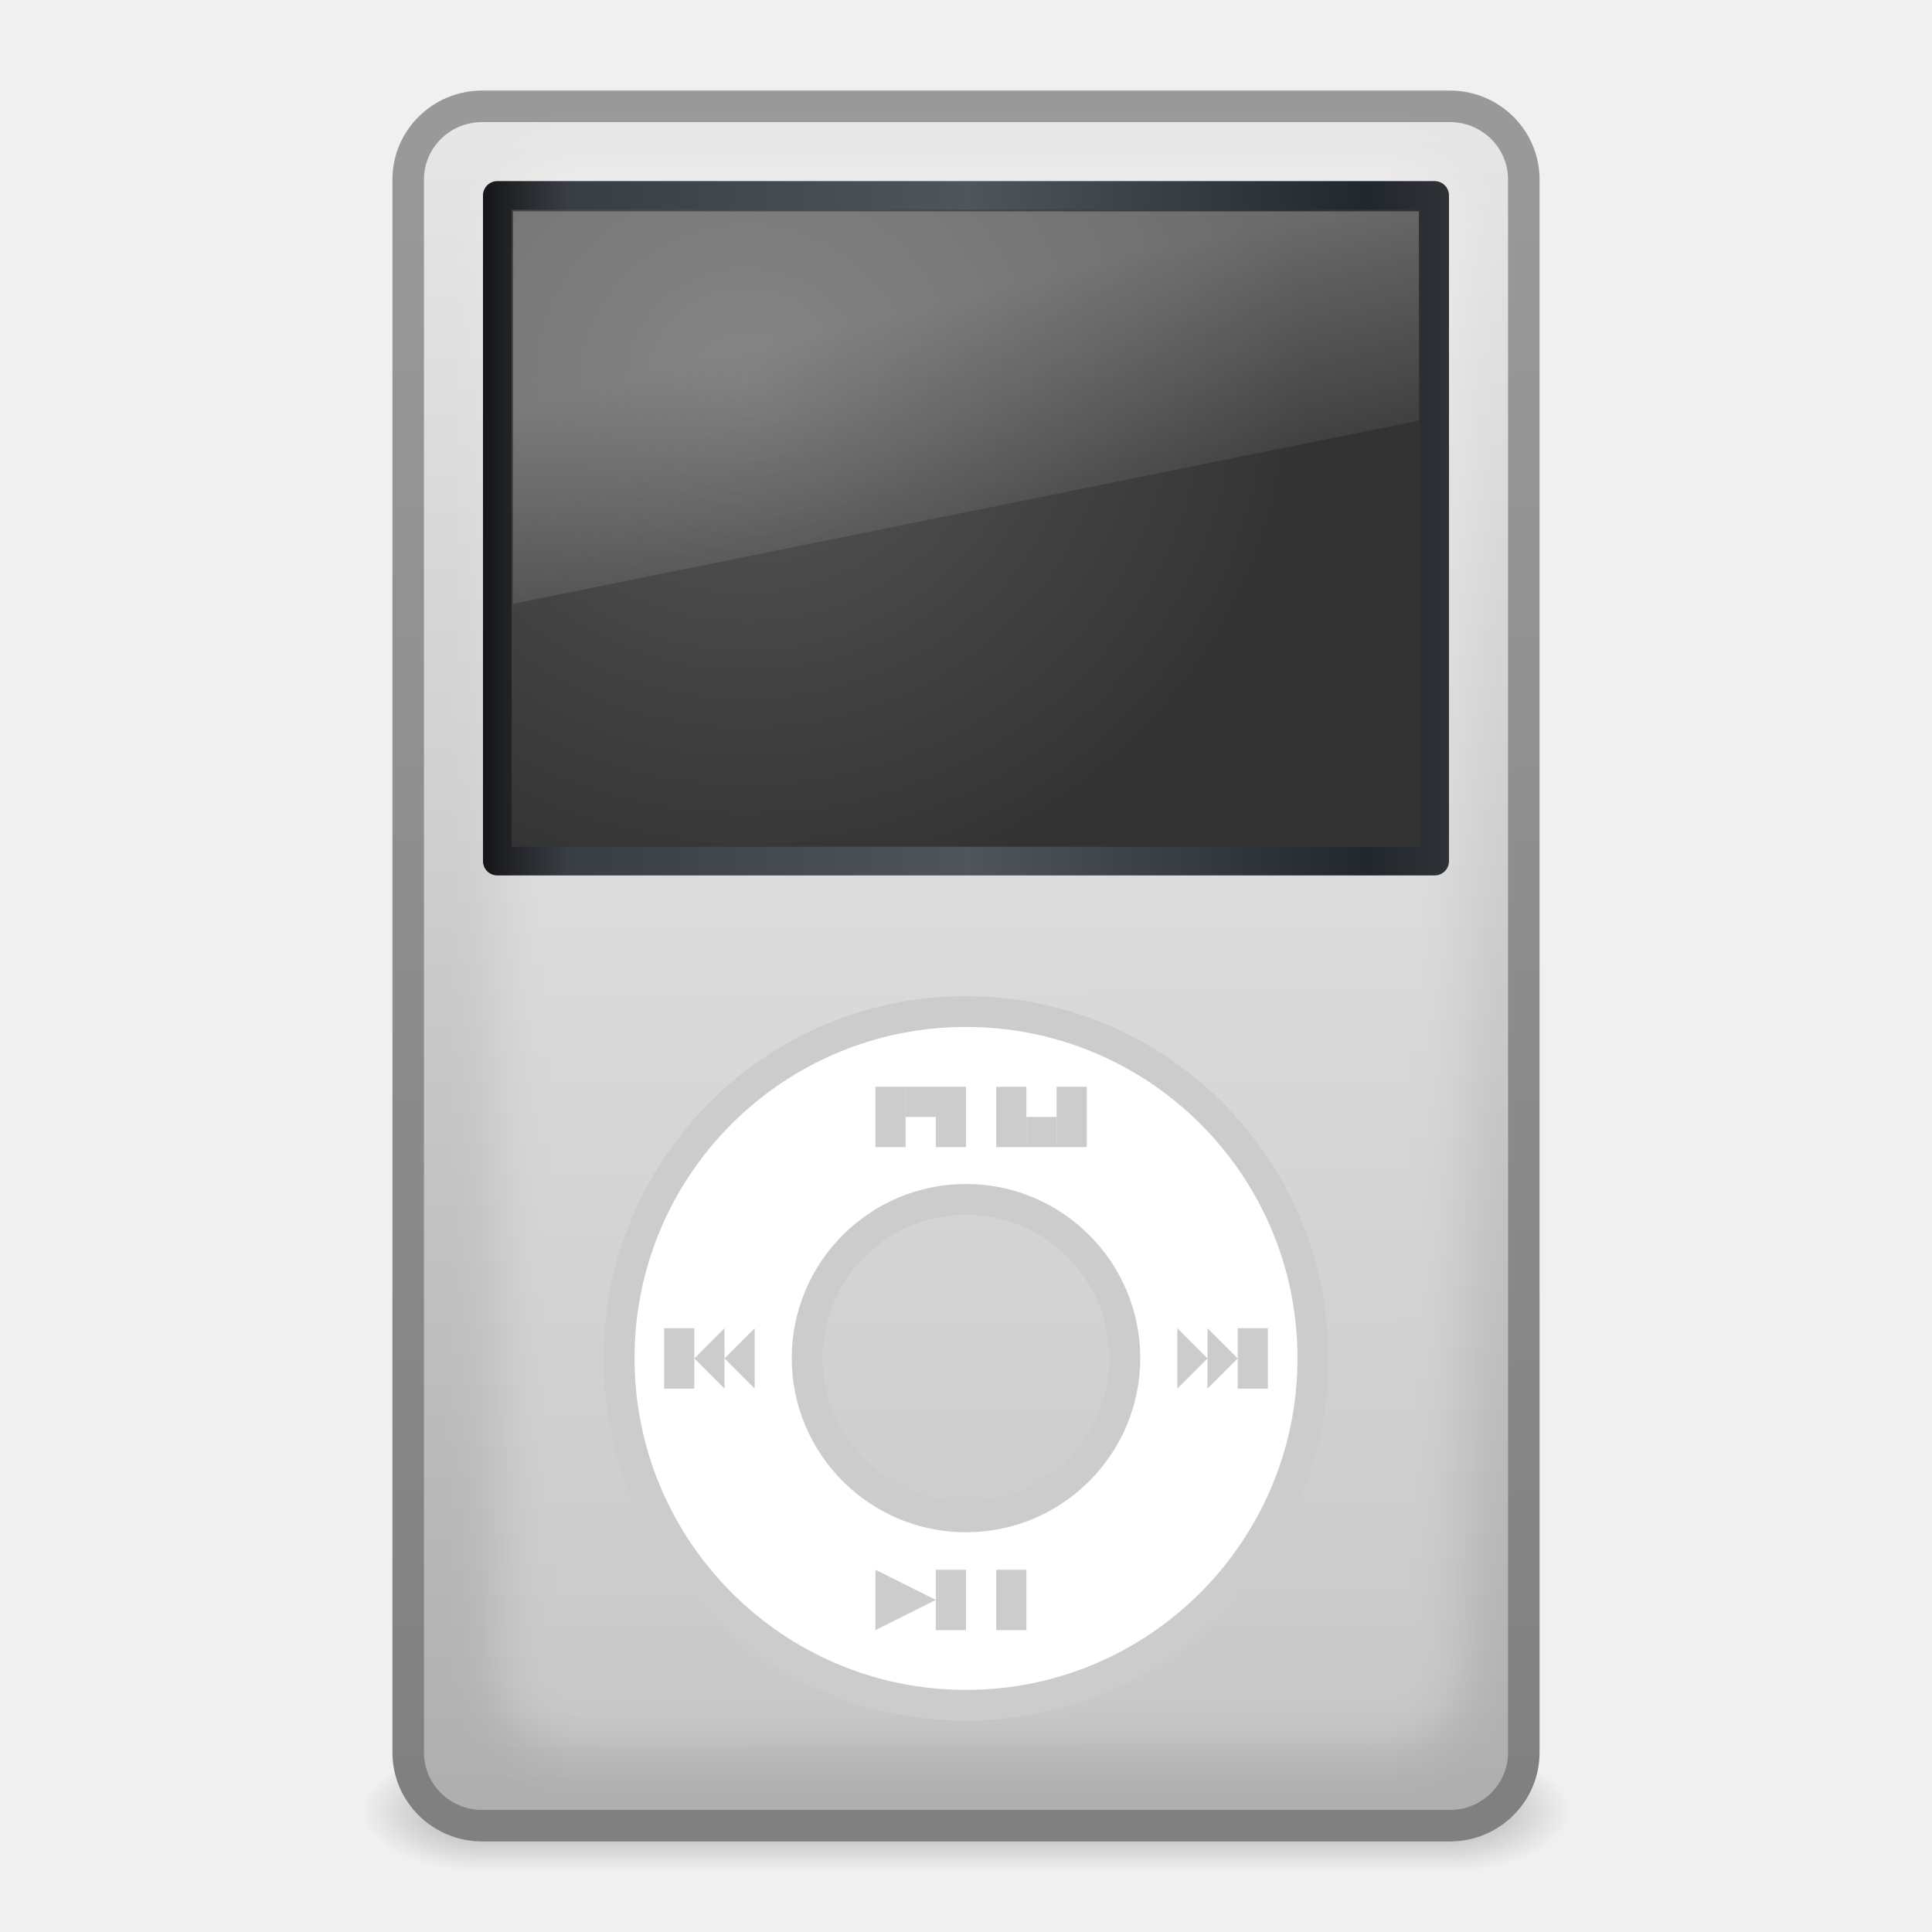
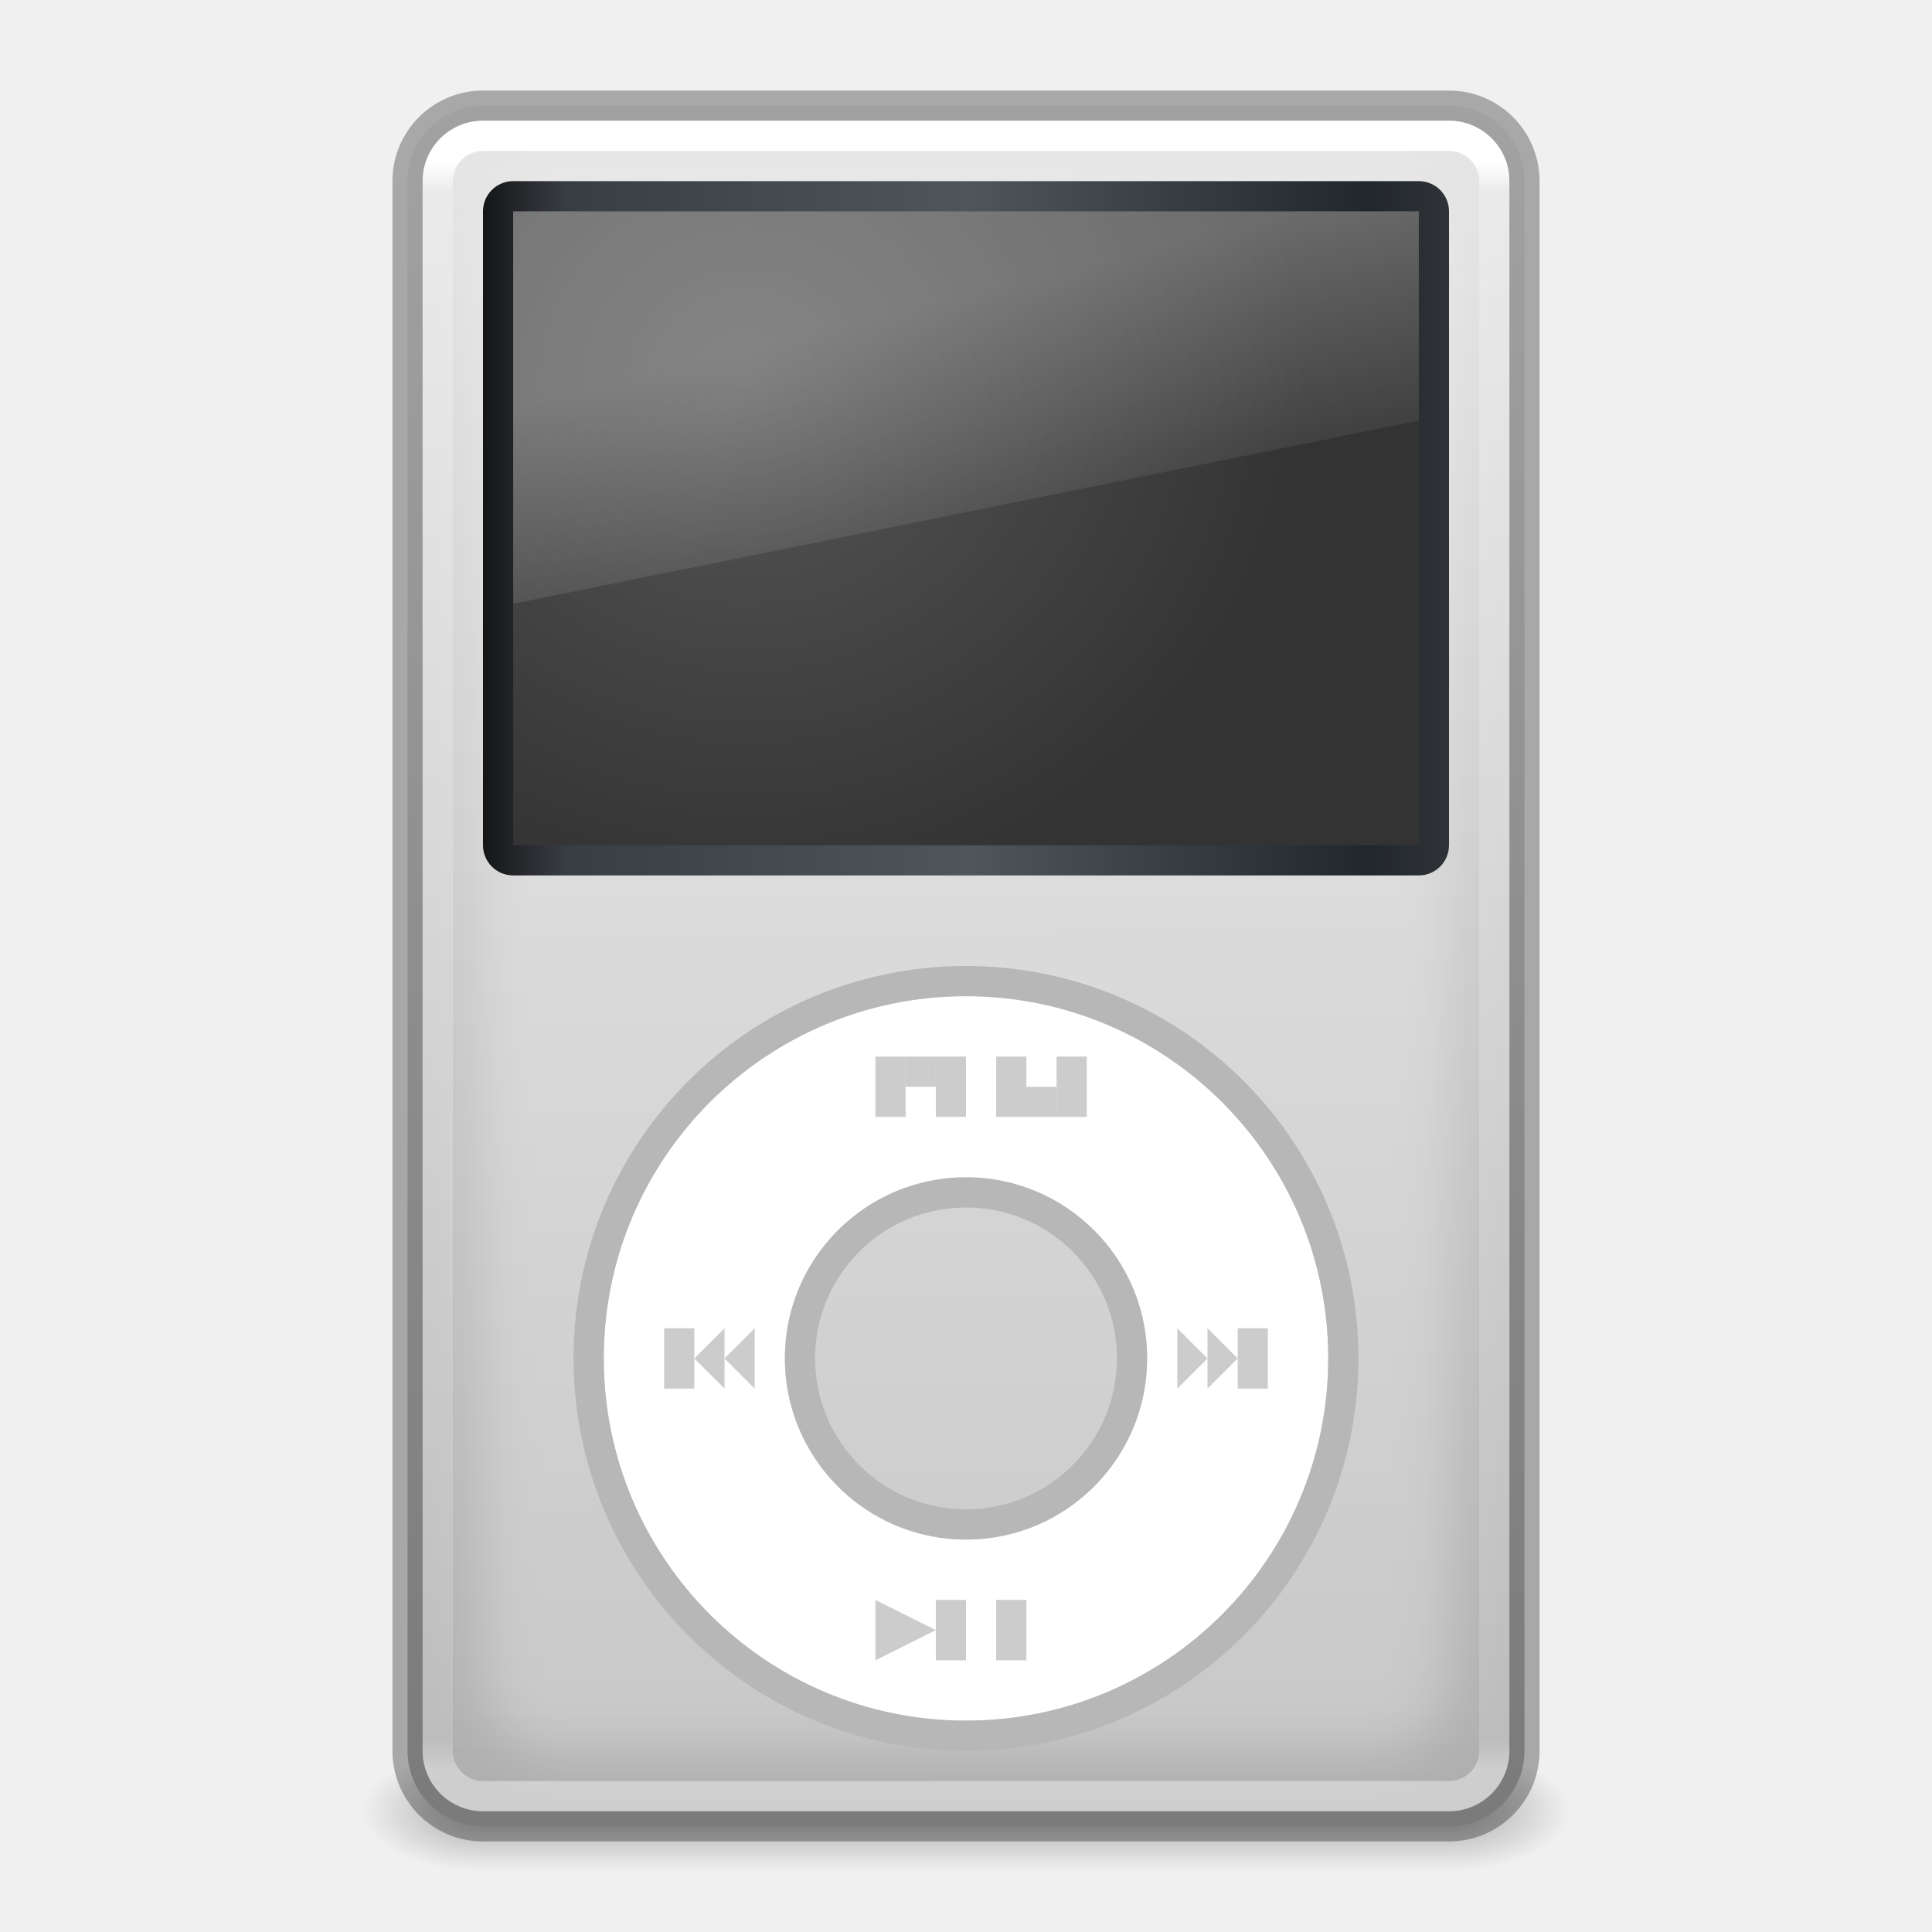
<svg xmlns="http://www.w3.org/2000/svg" xmlns:xlink="http://www.w3.org/1999/xlink" version="1.1" width="64" height="64" id="svg3900">
  <defs id="defs3902">
    <linearGradient id="linearGradient6592-2-7">
      <stop id="stop6594-0-2" style="stop-color:#ffffff;stop-opacity:0.275" offset="0" />
      <stop id="stop6596-2-5" style="stop-color:#ffffff;stop-opacity:0" offset="1" />
    </linearGradient>
    <linearGradient id="linearGradient9936">
      <stop id="stop9938" style="stop-color:#575757;stop-opacity:1" offset="0" />
      <stop id="stop9940" style="stop-color:#333333;stop-opacity:1" offset="1" />
    </linearGradient>
    <linearGradient id="linearGradient3737">
      <stop id="stop3739" style="stop-color:#121214;stop-opacity:1" offset="0" />
      <stop id="stop3741" style="stop-color:#393e44;stop-opacity:1" offset="0.093" />
      <stop id="stop3743" style="stop-color:#50555b;stop-opacity:1" offset="0.502" />
      <stop id="stop3745" style="stop-color:#22272d;stop-opacity:1" offset="0.911" />
      <stop id="stop3747" style="stop-color:#303438;stop-opacity:1" offset="1" />
    </linearGradient>
-     <filter color-interpolation-filters="sRGB" id="filter3817">
+     <filter color-interpolation-filters="sRGB" id="filter3817" x="-0.062" y="-0.039" width="1.124" height="1.078">
      <feGaussianBlur id="feGaussianBlur3819" stdDeviation="0.67" />
    </filter>
    <linearGradient id="linearGradient3143">
      <stop id="stop3145" style="stop-color:#e6e6e6;stop-opacity:1" offset="0" />
      <stop id="stop3147" style="stop-color:#afafaf;stop-opacity:1" offset="1" />
-     </linearGradient>
-     <linearGradient id="linearGradient3821">
-       <stop id="stop3823" style="stop-color:#808080;stop-opacity:1" offset="0" />
-       <stop id="stop3825" style="stop-color:#999999;stop-opacity:1" offset="1" />
    </linearGradient>
    <linearGradient id="linearGradient51765">
      <stop id="stop51767" style="stop-color:#000000;stop-opacity:1" offset="0" />
      <stop id="stop51769" style="stop-color:#000000;stop-opacity:0" offset="1" />
    </linearGradient>
    <linearGradient id="linearGradient47870">
      <stop id="stop47872" style="stop-color:#000000;stop-opacity:0" offset="0" />
      <stop id="stop47878" style="stop-color:#000000;stop-opacity:1" offset="0.5" />
      <stop id="stop47874" style="stop-color:#000000;stop-opacity:0" offset="1" />
    </linearGradient>
    <linearGradient xlink:href="#linearGradient6592-2-7" id="linearGradient2425" gradientUnits="userSpaceOnUse" gradientTransform="matrix(0.7142858,0,0,0.8666661,14.85714,4.400001)" x1="12.938" y1="8.438" x2="15.25" y2="19.812" />
-     <radialGradient xlink:href="#linearGradient9936" id="radialGradient2429" gradientUnits="userSpaceOnUse" gradientTransform="matrix(1.690267,0,0,1.592904,-7.50383,-0.7912212)" cx="19.063" cy="8.418" fx="19.063" fy="8.418" r="11" />
-     <linearGradient xlink:href="#linearGradient3737" id="linearGradient2431" gradientUnits="userSpaceOnUse" x1="13" y1="13" x2="35" y2="13" gradientTransform="matrix(1.475034,0,0,1.465081,-3.400812,-1.546056)" />
-     <linearGradient xlink:href="#linearGradient3143" id="linearGradient2435" gradientUnits="userSpaceOnUse" gradientTransform="matrix(0.5690753,0,0,0.5419364,74.75864,1.31137)" x1="-74.836" y1="5.486" x2="-74.342" y2="107.02" />
-     <linearGradient xlink:href="#linearGradient3821" id="linearGradient2437" gradientUnits="userSpaceOnUse" gradientTransform="matrix(2.470944,0,0,2.594069,1247.704,-879.2727)" x1="-497" y1="361.815" x2="-497" y2="340.791" />
+     <radialGradient xlink:href="#linearGradient9936" id="radialGradient2429" gradientUnits="userSpaceOnUse" gradientTransform="matrix(1.687483,0,0,1.58921,-7.438773,-0.7488046)" cx="19.063" cy="8.418" fx="19.063" fy="8.418" r="11" />
+     <linearGradient xlink:href="#linearGradient3737" id="linearGradient2431" gradientUnits="userSpaceOnUse" x1="13" y1="13" x2="35" y2="13" gradientTransform="matrix(1.472605,0,0,1.461684,-3.342512,-1.501889)" />
+     <linearGradient xlink:href="#linearGradient3143" id="linearGradient2435" gradientUnits="userSpaceOnUse" gradientTransform="matrix(0.569747,0,0,0.5423514,74.8091,1.287871)" x1="-74.836" y1="5.486" x2="-74.342" y2="107.02" />
    <radialGradient xlink:href="#linearGradient51765" id="radialGradient2440" gradientUnits="userSpaceOnUse" gradientTransform="matrix(-1.841727,-5.8450938e-8,-1.2125708e-7,0.9200109,110.7338,71.22516)" cx="51.438" cy="-12.203" fx="51.438" fy="-12.203" r="2.172" />
    <radialGradient xlink:href="#linearGradient51765" id="radialGradient2443" gradientUnits="userSpaceOnUse" gradientTransform="matrix(1.841727,-5.1455073e-7,6.2669991e-7,0.9200109,-46.73381,71.22518)" cx="51.438" cy="-12.203" fx="51.438" fy="-12.203" r="2.172" />
    <linearGradient xlink:href="#linearGradient47870" id="linearGradient2446" gradientUnits="userSpaceOnUse" gradientTransform="matrix(0.9680176,0,0,0.4487476,-1.625678,64.49654)" x1="32.085" y1="-14.402" x2="32.085" y2="-5.563" />
+     <linearGradient y2="31.679" x2="118.574" y1="3.704" x1="118.574" gradientTransform="matrix(1.145088,0,0,1.904556,-88.84162,-1.694538)" gradientUnits="userSpaceOnUse" id="linearGradient3730" xlink:href="#linearGradient3742" />
+     <linearGradient id="linearGradient3742">
+       <stop id="stop3734" style="stop-color:#ffffff;stop-opacity:1" offset="0" />
+       <stop id="stop3736" style="stop-color:#ffffff;stop-opacity:0.235" offset="0.019" />
+       <stop id="stop3738" style="stop-color:#ffffff;stop-opacity:0.157" offset="0.981" />
+       <stop id="stop3740" style="stop-color:#ffffff;stop-opacity:0.392" offset="1" />
+     </linearGradient>
  </defs>
  <rect style="opacity:0.3;fill:url(#linearGradient2446);fill-opacity:1;fill-rule:evenodd;stroke:none" id="rect46899" y="58.034" x="16" height="3.966" width="32" />
  <path style="opacity:0.3;fill:url(#radialGradient2443);fill-opacity:1;fill-rule:evenodd;stroke:none" id="path48849" d="m 48,58 0,3.996 c 2.205,-0.015 4,-0.898 4,-1.991 0,-1.093 -1.795,-1.99 -4,-2.005 z" />
  <path style="opacity:0.3;fill:url(#radialGradient2440);fill-opacity:1;fill-rule:evenodd;stroke:none" id="path52742" d="m 16,58 0,3.996 c -2.205,-0.015 -4,-0.898 -4,-1.991 0,-1.093 1.795,-1.99 4,-2.005 z" />
-   <rect style="fill:url(#linearGradient2435);fill-opacity:1;fill-rule:evenodd;stroke:url(#linearGradient2437);stroke-width:1.044;stroke-linecap:round;stroke-linejoin:round;stroke-miterlimit:3.429;stroke-opacity:1;stroke-dasharray:none;stroke-dashoffset:0;marker:none;visibility:visible;display:inline;overflow:visible;enable-background:accumulate" id="rect2459" y="3.522" x="13.522" ry="2.425" rx="2.449" height="56.956" width="36.956" />
-   <rect style="opacity:0.3;fill:#ffffff;fill-opacity:1;fill-rule:evenodd;stroke:none;stroke-width:1.044;marker:none;visibility:visible;display:inline;overflow:visible;filter:url(#filter3817);enable-background:accumulate" id="rect2459-5" transform="matrix(1.232201,0,0,1.283907,0.9457941,3.50809)" y="1.392" x="12.608" ry="1.927" rx="2.008" height="41" width="26" />
-   <rect style="fill:url(#radialGradient2429);fill-opacity:1;fill-rule:evenodd;stroke:url(#linearGradient2431);stroke-width:0.949;stroke-linecap:round;stroke-linejoin:round;stroke-miterlimit:3.429;stroke-opacity:1;stroke-dasharray:none;stroke-dashoffset:0;marker:none;visibility:visible;display:inline;overflow:visible;enable-background:accumulate" id="rect4140" y="6.474" x="16.474" ry="0" rx="0" height="22.051" width="31.051" />
-   <path style="fill:#ffffff;fill-opacity:1;fill-rule:evenodd;stroke:#cccccc;stroke-width:1.019;stroke-linecap:round;stroke-linejoin:round;stroke-miterlimit:3.429;stroke-opacity:1;stroke-dasharray:none;stroke-dashoffset:0;marker:none;visibility:visible;display:inline;overflow:visible;enable-background:accumulate" id="path2462" d="m 32,33.509 c -6.347,0 -11.49,5.139 -11.49,11.481 0,6.342 5.143,11.5 11.49,11.5 6.347,0 11.491,-5.158 11.491,-11.5 0,-6.342 -5.143,-11.481 -11.491,-11.481 l -2e-6,0 z m 0,6.222 c 2.904,0 5.263,2.357 5.263,5.259 0,2.901 -2.359,5.259 -5.263,5.259 -2.904,2.8e-5 -5.263,-2.357 -5.263,-5.259 2.7e-5,-2.901 2.359,-5.259 5.263,-5.259 l 0,0 z" />
+   <rect style="display:inline;overflow:visible;visibility:visible;fill:url(#linearGradient2435);fill-opacity:1;fill-rule:evenodd;stroke:none;stroke-width:1.044;stroke-linecap:round;stroke-linejoin:round;stroke-miterlimit:3.429;stroke-dasharray:none;stroke-dashoffset:0;stroke-opacity:1;marker:none;enable-background:accumulate" id="rect2459" y="3.5" x="13.5" ry="2.5" rx="2.5" height="57" width="37" />
+   <rect style="display:inline;overflow:visible;visibility:visible;opacity:0.3;fill:#ffffff;fill-opacity:1;fill-rule:evenodd;stroke:none;stroke-width:1.05;marker:none;filter:url(#filter3817);enable-background:accumulate" id="rect2459-5" transform="matrix(1.232201,0,0,1.268115,0.4457838,4.299308)" y="1.392" x="12.608" ry="1.927" rx="2.008" height="41" width="26" />
+   <rect style="display:inline;overflow:visible;visibility:visible;fill:url(#radialGradient2429);fill-opacity:1;fill-rule:evenodd;stroke:url(#linearGradient2431);stroke-width:1;stroke-linecap:round;stroke-linejoin:round;stroke-miterlimit:3.429;stroke-dasharray:none;stroke-dashoffset:0;stroke-opacity:1;marker:none;enable-background:accumulate" id="rect4140" y="6.5" x="16.5" ry="0.5" rx="0.5" height="22" width="31" />
  <path style="fill:url(#linearGradient2425);fill-opacity:1;stroke:none" id="rect6588" d="M 17,7 47,7 47,13.933 17,20 17,7 z" />
-   <path style="fill:#cccccc;stroke:none;stroke-width:1px;stroke-linecap:butt;stroke-linejoin:miter;stroke-opacity:1;fill-opacity:1" d="m 24,45 1,-1 0,2 z" id="path3047" />
-   <path id="path3817" d="m 23,45 1,-1 0,2 z" style="fill:#cccccc;fill-opacity:1;stroke:none" />
-   <path id="path3819" d="m 40,45 -1,-1 0,2 z" style="fill:#cccccc;fill-opacity:1;stroke:none" />
-   <path style="fill:#cccccc;fill-opacity:1;stroke:none" d="m 41,45 -1,-1 0,2 z" id="path3821" />
-   <path style="fill:#cccccc;stroke:none;stroke-width:1px;stroke-linecap:butt;stroke-linejoin:miter;stroke-opacity:1;fill-opacity:1" d="m 22,44 0,2 1,0 0,-2 z" id="path3823" />
-   <path id="path3825" d="m 41,44 0,2 1,0 0,-2 z" style="fill:#cccccc;fill-opacity:1;stroke:none" />
-   <path style="fill:#cccccc;fill-opacity:1;stroke:none" d="m 33,52 0,2 1,0 0,-2 z" id="path3827" />
-   <path id="path3829" d="m 31,53 -2,-1 0,2 z" style="fill:#cccccc;fill-opacity:1;stroke:none" />
-   <path id="path3831" d="m 31,52 0,2 1,0 0,-2 z" style="fill:#cccccc;fill-opacity:1;stroke:none" />
-   <path style="fill:#cccccc;fill-opacity:1;stroke:none" d="m 31,36 0,2 1,0 0,-2 z" id="path3833" />
-   <path id="path3835" d="m 33,36 0,2 1,0 0,-2 z" style="fill:#cccccc;fill-opacity:1;stroke:none" />
-   <path style="fill:#cccccc;fill-opacity:1;stroke:none" d="m 35,36 0,2 1,0 0,-2 z" id="path3837" />
-   <path id="path3839" d="m 29,36 0,2 1,0 0,-2 z" style="fill:#cccccc;fill-opacity:1;stroke:none" />
-   <path style="fill:#cccccc;stroke:none;stroke-width:1px;stroke-linecap:butt;stroke-linejoin:miter;stroke-opacity:1;fill-opacity:1" d="m 30,37 1,0 0,-1 -1,0 z" id="path3843" />
-   <path style="fill:#cccccc;stroke:none;stroke-width:1px;stroke-linecap:butt;stroke-linejoin:miter;stroke-opacity:1;fill-opacity:1" d="m 34,37 1,0 0,1 -1,0 z" id="path3845" />
+   <rect x="13.5" y="3.5" width="37" height="57" ry="2.5" rx="2.5" style="opacity:0.3;fill:none;fill-opacity:1;stroke:#000000;stroke-width:1;stroke-linecap:butt;stroke-linejoin:round;stroke-miterlimit:4;stroke-dasharray:none;stroke-dashoffset:0;stroke-opacity:1;marker:none" id="rect5391-2" />
+   <circle style="fill:none;stroke:#ffffff;stroke-width:6;stroke-linecap:round;stroke-linejoin:round;stroke-dasharray:none;stroke-opacity:1;paint-order:markers fill stroke;stop-color:#000000" id="path15100" cx="32" cy="45" r="9" />
+   <path style="display:inline;overflow:visible;visibility:visible;fill:none;fill-opacity:1;fill-rule:evenodd;stroke:#b7b7b8;stroke-width:1;stroke-linecap:round;stroke-linejoin:round;stroke-miterlimit:3.429;stroke-dasharray:none;stroke-dashoffset:0;stroke-opacity:1;marker:none;enable-background:accumulate" id="path2462-6" d="M 32,32.5 C 25.095,32.5 19.5,38.091 19.5,44.99 c 0,6.899 5.595,12.51 12.5,12.51 6.905,0 12.5,-5.612 12.5,-12.51 0,-6.899 -5.595,-12.489 -12.5,-12.49 z" />
+   <path style="fill:#cccccc;fill-opacity:1;stroke:none;stroke-width:1px;stroke-linecap:butt;stroke-linejoin:miter;stroke-opacity:1" d="m 24,45 1,-1 v 2 z" id="path3047-7" />
+   <path id="path3817-5" d="m 23,45 1,-1 v 2 z" style="fill:#cccccc;fill-opacity:1;stroke:none" />
+   <path id="path3819-3" d="m 40,45 -1,-1 v 2 z" style="fill:#cccccc;fill-opacity:1;stroke:none" />
+   <path style="fill:#cccccc;fill-opacity:1;stroke:none" d="m 41,45 -1,-1 v 2 z" id="path3821-5" />
+   <path style="fill:#cccccc;fill-opacity:1;stroke:none;stroke-width:1px;stroke-linecap:butt;stroke-linejoin:miter;stroke-opacity:1" d="m 22,44 v 2 h 1 v -2 z" id="path3823-6" />
+   <path id="path3825-2" d="m 41,44 v 2 h 1 v -2 z" style="fill:#cccccc;fill-opacity:1;stroke:none" />
+   <path style="fill:#cccccc;fill-opacity:1;stroke:none" d="m 33,53 v 2 h 1 v -2 z" id="path3827-9" />
+   <path id="path3829-1" d="m 31,54 -2,-1 v 2 z" style="fill:#cccccc;fill-opacity:1;stroke:none" />
+   <path id="path3831-2" d="m 31,53 v 2 h 1 v -2 z" style="fill:#cccccc;fill-opacity:1;stroke:none" />
+   <rect x="14.5" y="4.5" width="35" height="55" ry="1.5" rx="1.5" style="fill:none;fill-opacity:1;stroke:url(#linearGradient3730);stroke-width:1;stroke-linecap:round;stroke-linejoin:round;stroke-miterlimit:4;stroke-dasharray:none;stroke-dashoffset:0;stroke-opacity:1;marker:none" id="rect5391-2-0" />
+   <path style="display:inline;overflow:visible;visibility:visible;fill:none;fill-opacity:1;fill-rule:evenodd;stroke:#b7b7b8;stroke-width:1;stroke-linecap:round;stroke-linejoin:round;stroke-miterlimit:3.429;stroke-dasharray:none;stroke-dashoffset:0;stroke-opacity:1;marker:none;enable-background:accumulate" id="path15810" d="m 32,39.5 c -3.038,0 -5.5,2.46 -5.5,5.495 0,3.036 2.462,5.505 5.5,5.505 3.038,0 5.5,-2.469 5.5,-5.505 0,-3.036 -2.462,-5.495 -5.5,-5.495 z" />
+   <path style="fill:#cccccc;fill-opacity:1;stroke:none" d="m 31,35 v 2 h 1 v -2 z" id="path3833-7" />
+   <path id="path3835-0" d="m 33,35 v 2 h 1 v -2 z" style="fill:#cccccc;fill-opacity:1;stroke:none" />
+   <path style="fill:#cccccc;fill-opacity:1;stroke:none" d="m 35,35 v 2 h 1 v -2 z" id="path3837-9" />
+   <path id="path3839-3" d="m 29,35 v 2 h 1 v -2 z" style="fill:#cccccc;fill-opacity:1;stroke:none" />
+   <path style="fill:#cccccc;fill-opacity:1;stroke:none;stroke-width:1px;stroke-linecap:butt;stroke-linejoin:miter;stroke-opacity:1" d="m 30,36 h 1 v -1 h -1 z" id="path3843-6" />
+   <path style="fill:#cccccc;fill-opacity:1;stroke:none;stroke-width:1px;stroke-linecap:butt;stroke-linejoin:miter;stroke-opacity:1" d="m 34,36 h 1 v 1 h -1 z" id="path3845-0" />
</svg>
